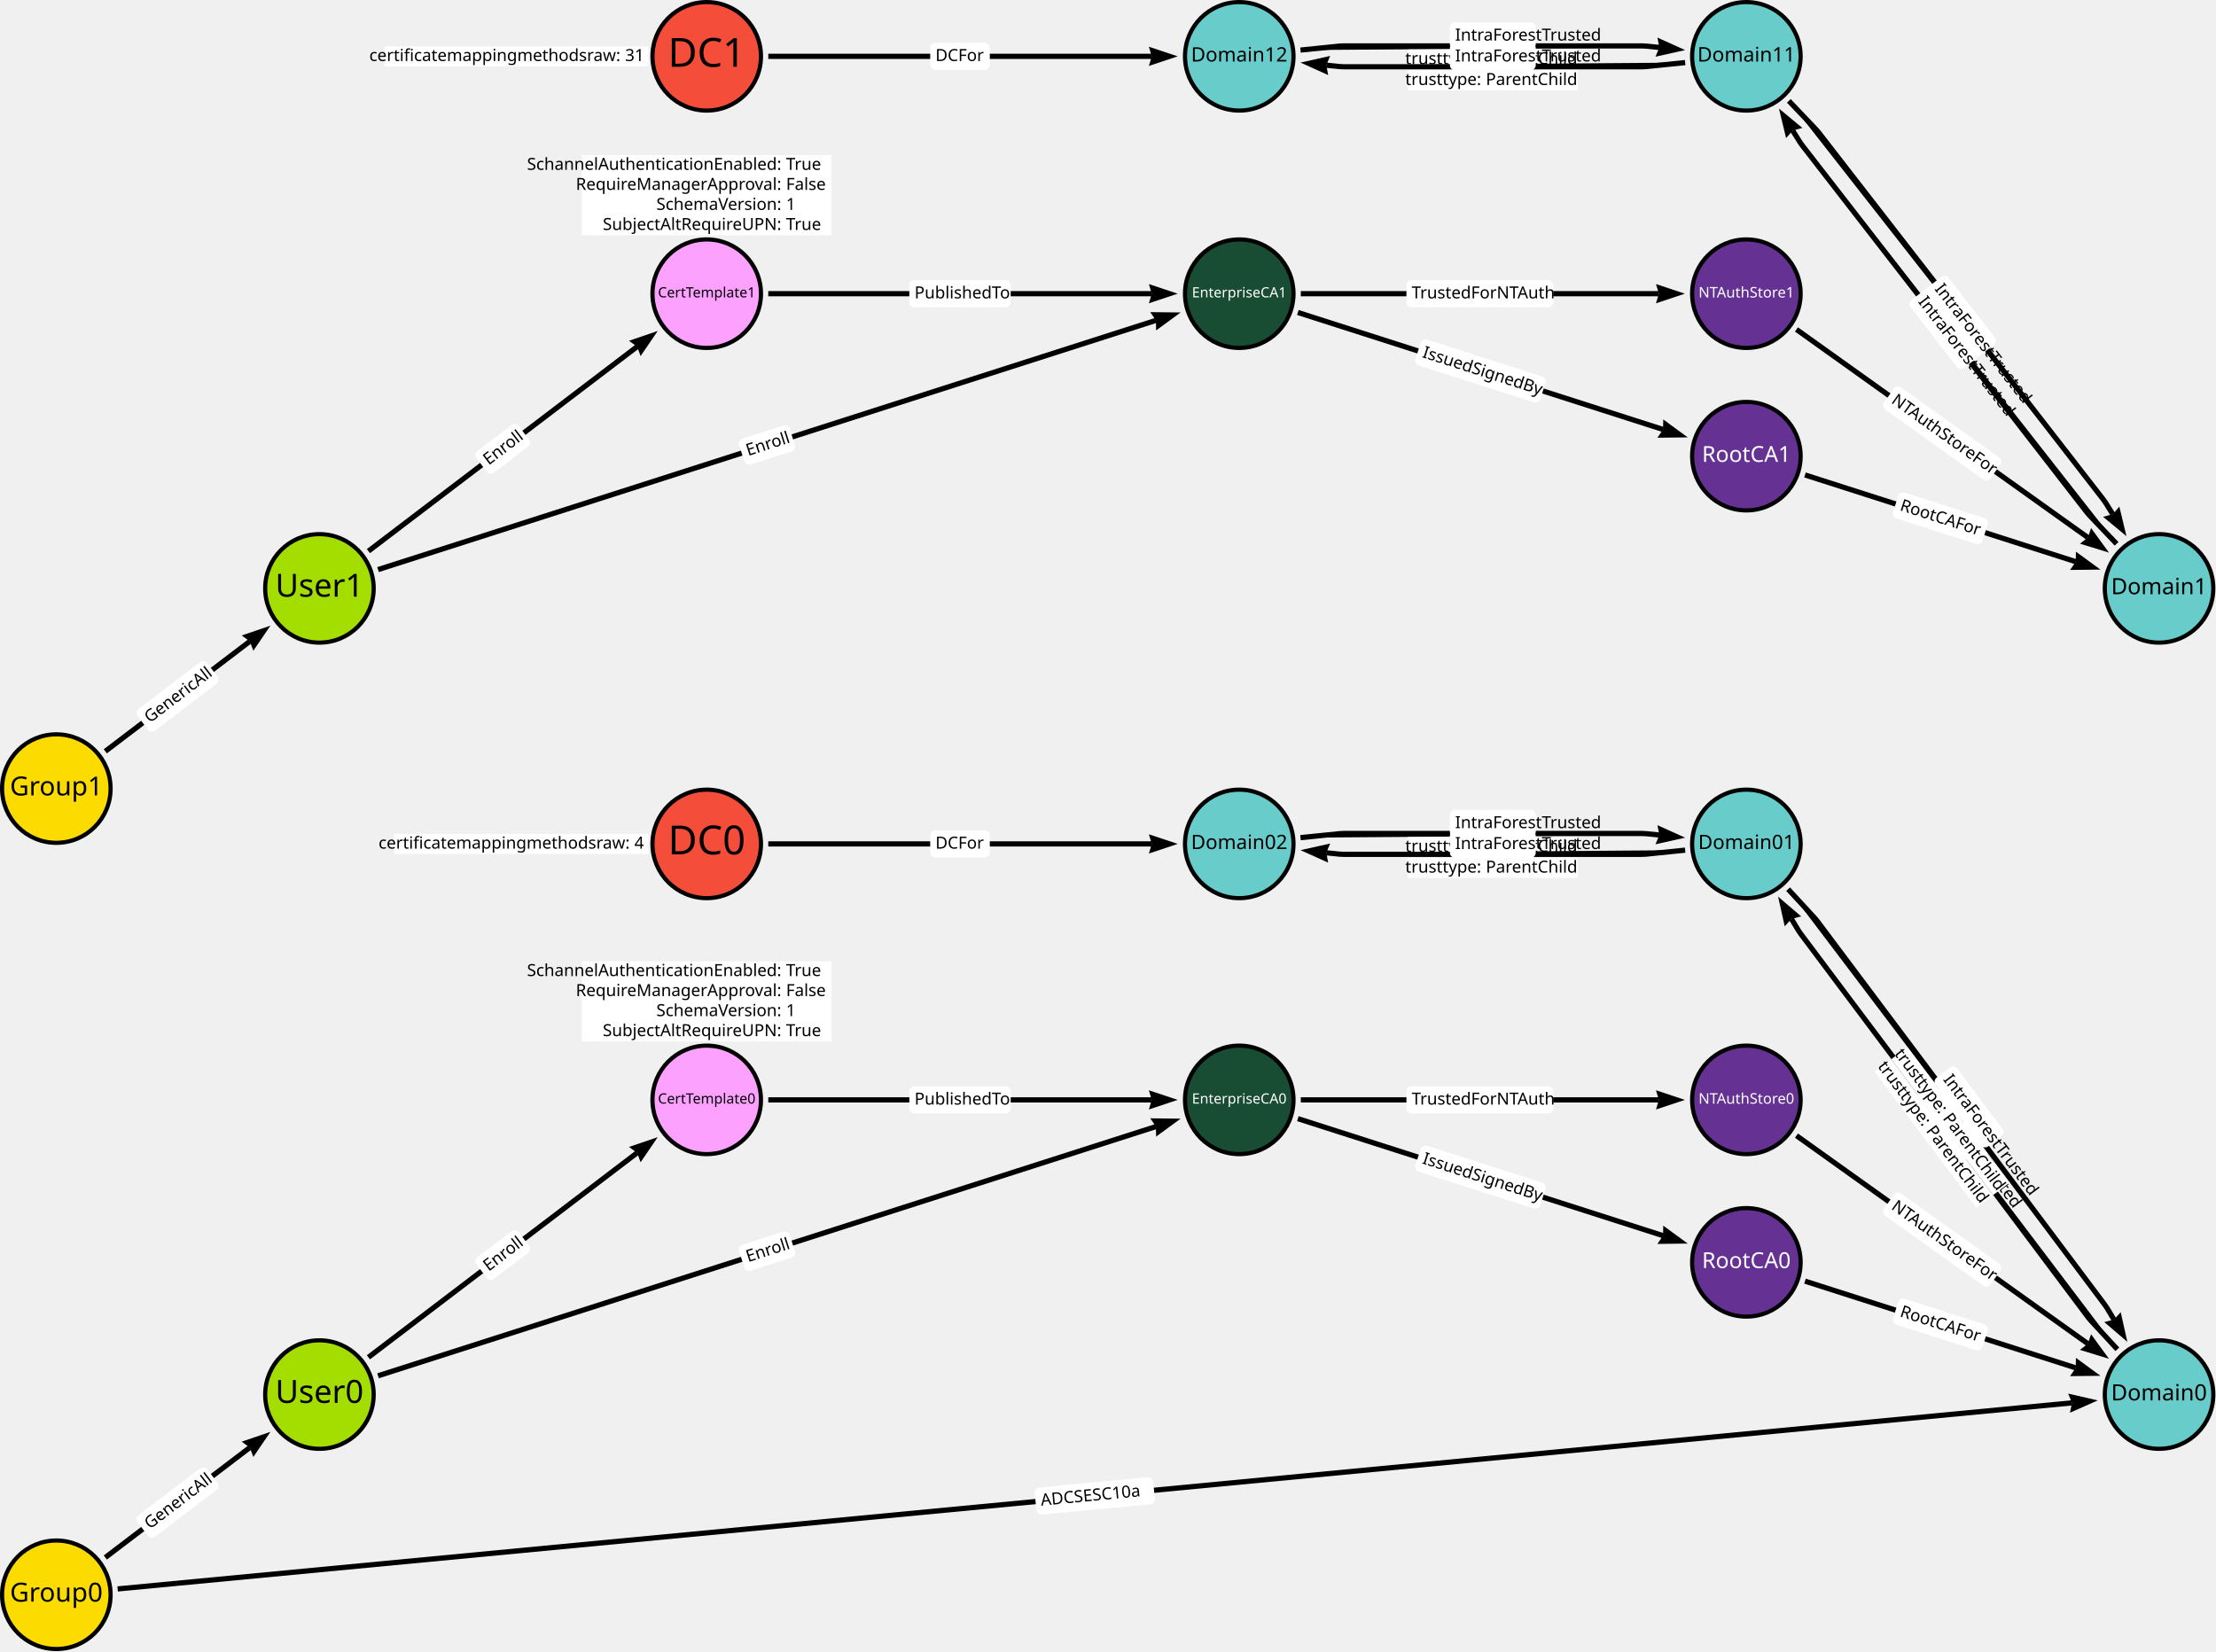
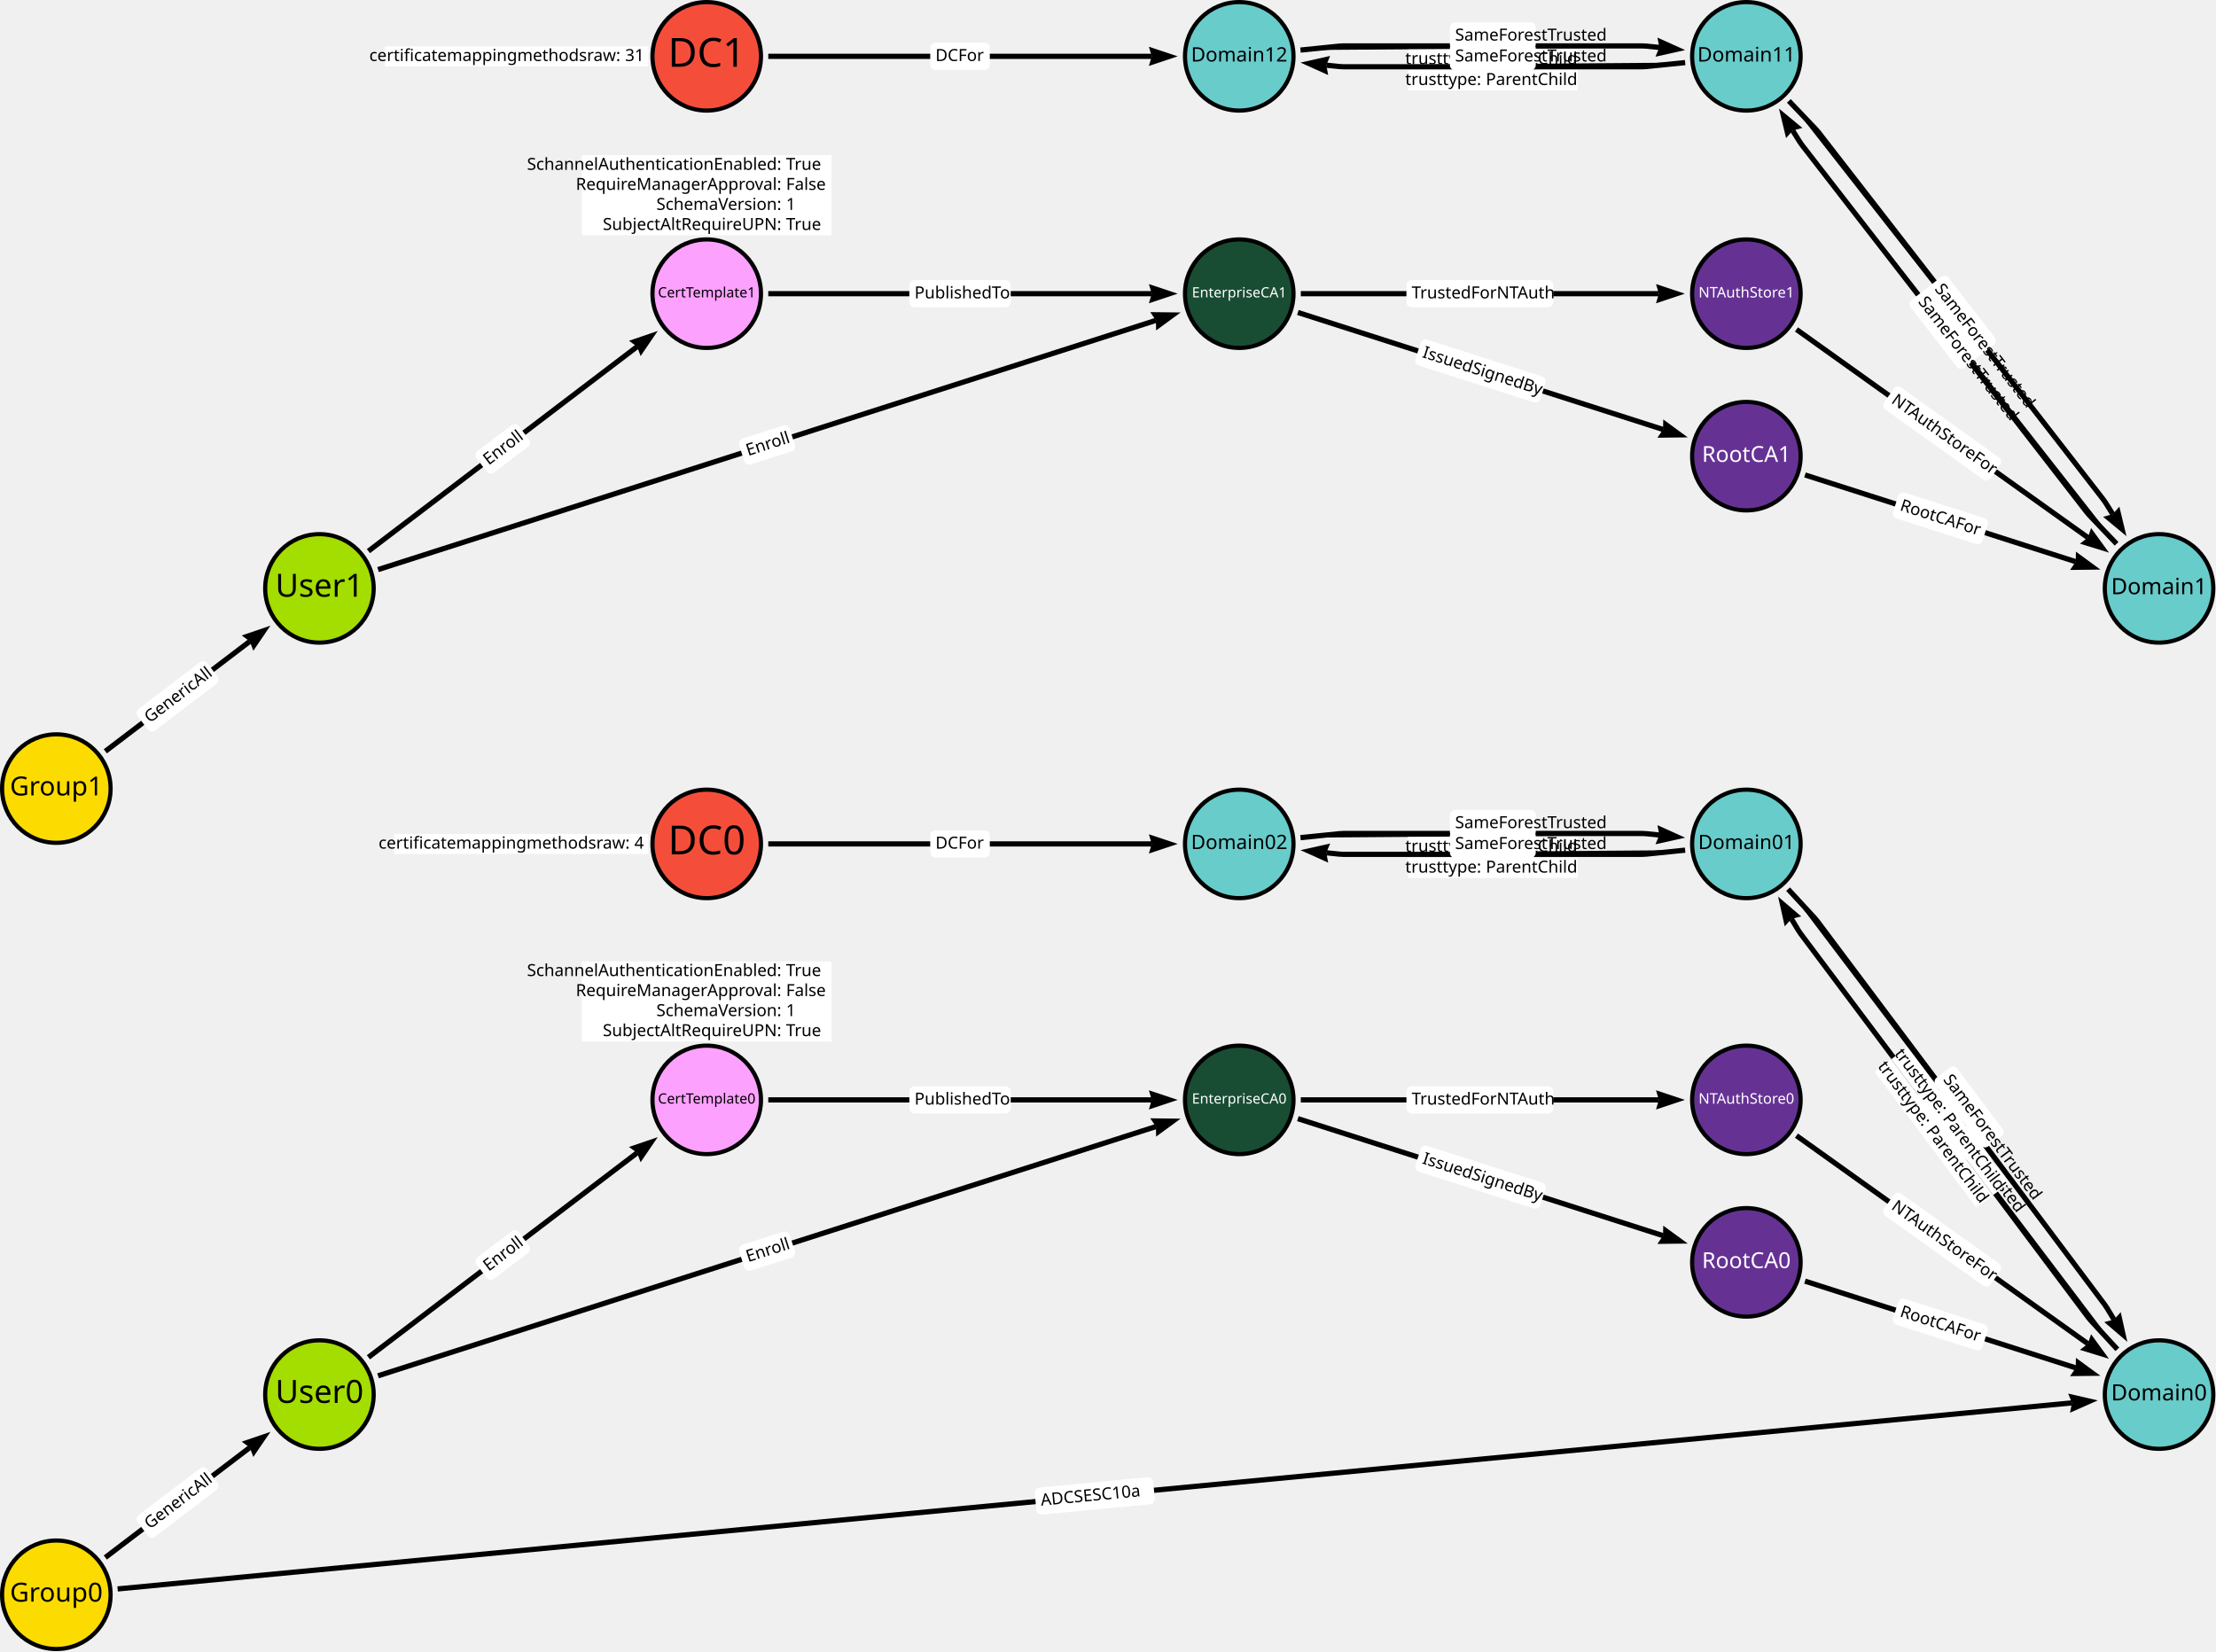
<svg xmlns="http://www.w3.org/2000/svg" width="2124" height="1583" viewBox="0 0 2124 1583">
  <defs>
    <style type="text/css" />
  </defs>
  <g transform="translate(1065.076 -312.7982) scale(1)">
    <g class="relationship">
      <g transform="translate(608.7977 1522.927) rotate(17.76733)" stroke-width="5" stroke="#000000">
        <path d="M 59 0 L 331.5 0" />
        <polygon points="-24.862,0 -27.625,9.208 0,0 -27.625,-9.208" fill="#000000" transform="translate(356.362 0) rotate(0)" stroke="none" />
      </g>
      <g transform="translate(794.7349 1582.507) rotate(17.76733) translate(0 -13)">
        <g transform="translate(0 0)">
          <g transform="translate(-45.01172 0)" fill="#ffffff" stroke="#000000" stroke-width="0">
            <rect x="0" y="0" width="90.023" height="26" rx="5" ry="5" stroke="none" />
            <text xml:space="preserve" x="5" y="17.5" stroke="none" text-anchor="left" font-family="sans-serif" font-size="16" font-weight="normal" fill="#000000">RootCAFor</text>
          </g>
        </g>
      </g>
    </g>
    <g class="relationship">
      <g transform="translate(608.7977 1367.17) rotate(35.53466)" stroke-width="5" stroke="#000000">
        <path d="M 59 0 L 402.213 0" />
        <polygon points="-24.862,0 -27.625,9.208 0,0 -27.625,-9.208" fill="#000000" transform="translate(427.0754 0) rotate(0)" stroke="none" />
      </g>
      <g transform="translate(796.4571 1501.198) rotate(35.53466) translate(0 -13)">
        <g transform="translate(0 0)">
          <g transform="translate(-62.64844 0)" fill="#ffffff" stroke="#000000" stroke-width="0">
            <rect x="0" y="0" width="125.297" height="26" rx="5" ry="5" stroke="none" />
            <text xml:space="preserve" x="5" y="17.5" stroke="none" text-anchor="left" font-family="sans-serif" font-size="16" font-weight="normal" fill="#000000">NTAuthStoreFor</text>
          </g>
        </g>
      </g>
    </g>
    <g class="relationship">
      <g transform="translate(-387.6982 1367.17) rotate(0)" stroke-width="5" stroke="#000000">
        <path d="M 59 0 L 426.558 0" />
        <polygon points="-24.862,0 -27.625,9.208 0,0 -27.625,-9.208" fill="#000000" transform="translate(451.4206 0) rotate(0)" stroke="none" />
      </g>
      <g transform="translate(-144.919 1367.17) rotate(0) translate(0 -13)">
        <g transform="translate(0 0)">
          <g transform="translate(-48.58594 0)" fill="#ffffff" stroke="#000000" stroke-width="0">
            <rect x="0" y="0" width="97.172" height="26" rx="5" ry="5" stroke="none" />
            <text xml:space="preserve" x="5" y="17.5" stroke="none" text-anchor="left" font-family="sans-serif" font-size="16" font-weight="normal" fill="#000000">PublishedTo</text>
          </g>
        </g>
      </g>
    </g>
    <g class="relationship">
      <g transform="translate(122.7224 1367.17) rotate(17.76733)" stroke-width="5" stroke="#000000">
        <path d="M 59 0 L 426.558 0" />
        <polygon points="-24.862,0 -27.625,9.208 0,0 -27.625,-9.208" fill="#000000" transform="translate(451.4206 0) rotate(0)" stroke="none" />
      </g>
      <g transform="translate(353.9219 1441.255) rotate(17.76733) translate(0 -13)">
        <g transform="translate(0 0)">
          <g transform="translate(-62.81641 0)" fill="#ffffff" stroke="#000000" stroke-width="0">
            <rect x="0" y="0" width="125.633" height="26" rx="5" ry="5" stroke="none" />
            <text xml:space="preserve" x="5" y="17.5" stroke="none" text-anchor="left" font-family="sans-serif" font-size="16" font-weight="normal" fill="#000000">IssuedSignedBy</text>
          </g>
        </g>
      </g>
    </g>
    <g class="relationship">
      <g transform="translate(122.7224 1367.17) rotate(0)" stroke-width="5" stroke="#000000">
        <path d="M 59 0 L 402.213 0" />
        <polygon points="-24.862,0 -27.625,9.208 0,0 -27.625,-9.208" fill="#000000" transform="translate(427.0754 0) rotate(0)" stroke="none" />
      </g>
      <g transform="translate(353.329 1367.17) rotate(0) translate(0 -13)">
        <g transform="translate(0 0)">
          <g transform="translate(-70.35156 0)" fill="#ffffff" stroke="#000000" stroke-width="0">
            <rect x="0" y="0" width="140.703" height="26" rx="5" ry="5" stroke="none" />
            <text xml:space="preserve" x="5" y="17.5" stroke="none" text-anchor="left" font-family="sans-serif" font-size="16" font-weight="normal" fill="#000000">TrustedForNTAuth</text>
          </g>
        </g>
      </g>
    </g>
    <g class="relationship">
      <g transform="translate(-758.9037 1649.675) rotate(-17.76733)" stroke-width="5" stroke="#000000">
        <path d="M 59 0 L 841.92 0" />
        <polygon points="-24.862,0 -27.625,9.208 0,0 -27.625,-9.208" fill="#000000" transform="translate(866.7826 0) rotate(0)" stroke="none" />
      </g>
      <g transform="translate(-329.9288 1512.216) rotate(-17.76733) translate(0 -13)">
        <g transform="translate(0 0)">
          <g transform="translate(-25.45312 0)" fill="#ffffff" stroke="#000000" stroke-width="0">
            <rect x="0" y="0" width="50.906" height="26" rx="5" ry="5" stroke="none" />
            <text xml:space="preserve" x="5" y="17.5" stroke="none" text-anchor="left" font-family="sans-serif" font-size="16" font-weight="normal" fill="#000000">Enroll</text>
          </g>
        </g>
      </g>
    </g>
    <g class="relationship">
      <g transform="translate(-758.9037 1649.675) rotate(-37.27283)" stroke-width="5" stroke="#000000">
        <path d="M 59 0 L 382.617 0" />
        <polygon points="-24.862,0 -27.625,9.208 0,0 -27.625,-9.208" fill="#000000" transform="translate(407.4787 0) rotate(0)" stroke="none" />
      </g>
      <g transform="translate(-583.1931 1515.951) rotate(-37.27283) translate(0 -13)">
        <g transform="translate(0 0)">
          <g transform="translate(-25.45312 0)" fill="#ffffff" stroke="#000000" stroke-width="0">
            <rect x="0" y="0" width="50.906" height="26" rx="5" ry="5" stroke="none" />
            <text xml:space="preserve" x="5" y="17.5" stroke="none" text-anchor="left" font-family="sans-serif" font-size="16" font-weight="normal" fill="#000000">Enroll</text>
          </g>
        </g>
      </g>
    </g>
    <g class="relationship">
      <g transform="translate(608.7977 750.0905) rotate(17.76733)" stroke-width="5" stroke="#000000">
        <path d="M 59 0 L 331.5 0" />
        <polygon points="-24.862,0 -27.625,9.208 0,0 -27.625,-9.208" fill="#000000" transform="translate(356.362 0) rotate(0)" stroke="none" />
      </g>
      <g transform="translate(794.7349 809.6715) rotate(17.76733) translate(0 -13)">
        <g transform="translate(0 0)">
          <g transform="translate(-45.01172 0)" fill="#ffffff" stroke="#000000" stroke-width="0">
            <rect x="0" y="0" width="90.023" height="26" rx="5" ry="5" stroke="none" />
            <text xml:space="preserve" x="5" y="17.5" stroke="none" text-anchor="left" font-family="sans-serif" font-size="16" font-weight="normal" fill="#000000">RootCAFor</text>
          </g>
        </g>
      </g>
    </g>
    <g class="relationship">
      <g transform="translate(608.7977 594.3345) rotate(35.53466)" stroke-width="5" stroke="#000000">
        <path d="M 59 0 L 402.213 0" />
        <polygon points="-24.862,0 -27.625,9.208 0,0 -27.625,-9.208" fill="#000000" transform="translate(427.0754 0) rotate(0)" stroke="none" />
      </g>
      <g transform="translate(796.4571 728.3619) rotate(35.53466) translate(0 -13)">
        <g transform="translate(0 0)">
          <g transform="translate(-62.64844 0)" fill="#ffffff" stroke="#000000" stroke-width="0">
            <rect x="0" y="0" width="125.297" height="26" rx="5" ry="5" stroke="none" />
            <text xml:space="preserve" x="5" y="17.5" stroke="none" text-anchor="left" font-family="sans-serif" font-size="16" font-weight="normal" fill="#000000">NTAuthStoreFor</text>
          </g>
        </g>
      </g>
    </g>
    <g class="relationship">
      <g transform="translate(-387.6982 594.3345) rotate(0)" stroke-width="5" stroke="#000000">
        <path d="M 59 0 L 426.558 0" />
        <polygon points="-24.862,0 -27.625,9.208 0,0 -27.625,-9.208" fill="#000000" transform="translate(451.4206 0) rotate(0)" stroke="none" />
      </g>
      <g transform="translate(-144.919 594.3345) rotate(0) translate(0 -13)">
        <g transform="translate(0 0)">
          <g transform="translate(-48.58594 0)" fill="#ffffff" stroke="#000000" stroke-width="0">
            <rect x="0" y="0" width="97.172" height="26" rx="5" ry="5" stroke="none" />
            <text xml:space="preserve" x="5" y="17.5" stroke="none" text-anchor="left" font-family="sans-serif" font-size="16" font-weight="normal" fill="#000000">PublishedTo</text>
          </g>
        </g>
      </g>
    </g>
    <g class="relationship">
      <g transform="translate(122.7224 594.3345) rotate(17.76733)" stroke-width="5" stroke="#000000">
        <path d="M 59 0 L 426.558 0" />
        <polygon points="-24.862,0 -27.625,9.208 0,0 -27.625,-9.208" fill="#000000" transform="translate(451.4206 0) rotate(0)" stroke="none" />
      </g>
      <g transform="translate(353.9219 668.4191) rotate(17.76733) translate(0 -13)">
        <g transform="translate(0 0)">
          <g transform="translate(-62.81641 0)" fill="#ffffff" stroke="#000000" stroke-width="0">
            <rect x="0" y="0" width="125.633" height="26" rx="5" ry="5" stroke="none" />
            <text xml:space="preserve" x="5" y="17.5" stroke="none" text-anchor="left" font-family="sans-serif" font-size="16" font-weight="normal" fill="#000000">IssuedSignedBy</text>
          </g>
        </g>
      </g>
    </g>
    <g class="relationship">
      <g transform="translate(122.7224 594.3345) rotate(0)" stroke-width="5" stroke="#000000">
        <path d="M 59 0 L 402.213 0" />
        <polygon points="-24.862,0 -27.625,9.208 0,0 -27.625,-9.208" fill="#000000" transform="translate(427.0754 0) rotate(0)" stroke="none" />
      </g>
      <g transform="translate(353.329 594.3345) rotate(0) translate(0 -13)">
        <g transform="translate(0 0)">
          <g transform="translate(-70.35156 0)" fill="#ffffff" stroke="#000000" stroke-width="0">
            <rect x="0" y="0" width="140.703" height="26" rx="5" ry="5" stroke="none" />
            <text xml:space="preserve" x="5" y="17.5" stroke="none" text-anchor="left" font-family="sans-serif" font-size="16" font-weight="normal" fill="#000000">TrustedForNTAuth</text>
          </g>
        </g>
      </g>
    </g>
    <g class="relationship">
      <g transform="translate(-758.9037 876.8392) rotate(-17.76733)" stroke-width="5" stroke="#000000">
        <path d="M 59 0 L 841.92 0" />
        <polygon points="-24.862,0 -27.625,9.208 0,0 -27.625,-9.208" fill="#000000" transform="translate(866.7826 0) rotate(0)" stroke="none" />
      </g>
      <g transform="translate(-329.9288 739.3802) rotate(-17.76733) translate(0 -13)">
        <g transform="translate(0 0)">
          <g transform="translate(-25.45312 0)" fill="#ffffff" stroke="#000000" stroke-width="0">
            <rect x="0" y="0" width="50.906" height="26" rx="5" ry="5" stroke="none" />
            <text xml:space="preserve" x="5" y="17.5" stroke="none" text-anchor="left" font-family="sans-serif" font-size="16" font-weight="normal" fill="#000000">Enroll</text>
          </g>
        </g>
      </g>
    </g>
    <g class="relationship">
      <g transform="translate(-758.9037 876.8392) rotate(-37.27283)" stroke-width="5" stroke="#000000">
        <path d="M 59 0 L 382.617 0" />
        <polygon points="-24.862,0 -27.625,9.208 0,0 -27.625,-9.208" fill="#000000" transform="translate(407.4787 0) rotate(0)" stroke="none" />
      </g>
      <g transform="translate(-583.1931 743.1152) rotate(-37.27283) translate(0 -13)">
        <g transform="translate(0 0)">
          <g transform="translate(-25.45312 0)" fill="#ffffff" stroke="#000000" stroke-width="0">
            <rect x="0" y="0" width="50.906" height="26" rx="5" ry="5" stroke="none" />
            <text xml:space="preserve" x="5" y="17.5" stroke="none" text-anchor="left" font-family="sans-serif" font-size="16" font-weight="normal" fill="#000000">Enroll</text>
          </g>
        </g>
      </g>
    </g>
    <g class="relationship">
      <g transform="translate(-1011.076 1841.59) rotate(-37.27283)" stroke-width="5" stroke="#000000">
        <path d="M 59 0 L 233.032 0" />
        <polygon points="-24.862,0 -27.625,9.208 0,0 -27.625,-9.208" fill="#000000" transform="translate(257.8941 0) rotate(0)" stroke="none" />
      </g>
      <g transform="translate(-894.8818 1753.161) rotate(-37.27283) translate(0 -13)">
        <g transform="translate(0 0)">
          <g transform="translate(-41.90234 0)" fill="#ffffff" stroke="#000000" stroke-width="0">
            <rect x="0" y="0" width="83.805" height="26" rx="5" ry="5" stroke="none" />
            <text xml:space="preserve" x="5" y="17.5" stroke="none" text-anchor="left" font-family="sans-serif" font-size="16" font-weight="normal" fill="#000000">GenericAll</text>
          </g>
        </g>
      </g>
    </g>
    <g class="relationship">
      <g transform="translate(-1011.076 1841.59) rotate(-5.439472)" stroke-width="5" stroke="#000000">
        <path d="M 59 0 L 1940.679 0" />
        <polygon points="-24.862,0 -27.625,9.208 0,0 -27.625,-9.208" fill="#000000" transform="translate(1965.541 0) rotate(0)" stroke="none" />
      </g>
      <g transform="translate(-15.73867 1746.811) rotate(-5.439472) translate(0 -13)">
        <g transform="translate(0 0)">
          <g transform="translate(-57.02344 0)" fill="#ffffff" stroke="#000000" stroke-width="0">
            <rect x="0" y="0" width="114.047" height="26" rx="5" ry="5" stroke="none" />
            <text xml:space="preserve" x="5" y="17.5" stroke="none" text-anchor="left" font-family="sans-serif" font-size="16" font-weight="normal" fill="#000000">ADCSESC10a</text>
          </g>
        </g>
      </g>
    </g>
    <g class="relationship">
      <g transform="translate(-1011.076 1068.754) rotate(-37.27283)" stroke-width="5" stroke="#000000">
        <path d="M 59 0 L 233.032 0" />
        <polygon points="-24.862,0 -27.625,9.208 0,0 -27.625,-9.208" fill="#000000" transform="translate(257.8941 0) rotate(0)" stroke="none" />
      </g>
      <g transform="translate(-894.8818 980.3249) rotate(-37.27283) translate(0 -13)">
        <g transform="translate(0 0)">
          <g transform="translate(-41.90234 0)" fill="#ffffff" stroke="#000000" stroke-width="0">
            <rect x="0" y="0" width="83.805" height="26" rx="5" ry="5" stroke="none" />
            <text xml:space="preserve" x="5" y="17.5" stroke="none" text-anchor="left" font-family="sans-serif" font-size="16" font-weight="normal" fill="#000000">GenericAll</text>
          </g>
        </g>
      </g>
    </g>
    <g class="relationship">
      <g transform="translate(1004.348 1649.675) rotate(-126.8447)" stroke-width="5" stroke="#000000">
        <path d="M 58.695 -5.99 L 95.969 -9.793 A 40 40 0 0 1 100.03 -10 L 329.819 -10 L 559.609 -10 A 40 40 0 0 1 563.67 -9.793 L 576.21 -8.514 L 576.21 -8.514" />
        <polygon points="-24.862,0 -27.625,9.208 0,0 -27.625,-9.208" fill="#000000" transform="translate(659.6387 0) rotate(5.826689) translate(-59 0)" stroke="none" />
      </g>
      <g transform="translate(798.5704 1391.729) rotate(53.15534) translate(0 -22.6)">
        <g transform="translate(0 0)">
          <g transform="translate(-41.16016 0)" fill="#ffffff" stroke="#000000" stroke-width="0">
            <rect x="0" y="0" width="82.32" height="26" rx="5" ry="5" stroke="none" />
-             <text xml:space="preserve" x="5" y="17.5" stroke="none" text-anchor="left" font-family="sans-serif" font-size="16" font-weight="normal" fill="#000000">IntraForestTrusted</text>
+             <text xml:space="preserve" x="5" y="17.5" stroke="none" text-anchor="left" font-family="sans-serif" font-size="16" font-weight="normal" fill="#000000">SameForestTrusted</text>
          </g>
        </g>
        <g transform="translate(0 26)">
          <g transform="translate(-81.37109 0)" fill="white">
            <rect x="0" y="0" width="162.742" height="19.2" rx="0" ry="0" stroke="none" />
            <g font-family="sans-serif" font-size="16" font-weight="normal" fill="#000000" text-anchor="end">
              <text xml:space="preserve" x="70.25" y="14.1" stroke="none">trusttype:</text>
              <text xml:space="preserve" x="74.695" y="14.1" stroke="none" text-anchor="start">ParentChild</text>
            </g>
          </g>
        </g>
      </g>
    </g>
    <g class="relationship">
      <g transform="translate(608.7977 1121.79) rotate(53.15534)" stroke-width="5" stroke="#000000">
        <path d="M 58.695 -5.99 L 95.969 -9.793 A 40 40 0 0 1 100.03 -10 L 329.819 -10 L 559.609 -10 A 40 40 0 0 1 563.67 -9.793 L 576.21 -8.514 L 576.21 -8.514" />
        <polygon points="-24.862,0 -27.625,9.208 0,0 -27.625,-9.208" fill="#000000" transform="translate(659.6387 0) rotate(5.826689) translate(-59 0)" stroke="none" />
      </g>
      <g transform="translate(814.5757 1379.736) rotate(53.15534) translate(0 -22.6)">
        <g transform="translate(0 0)">
          <g transform="translate(-41.16016 0)" fill="#ffffff" stroke="#000000" stroke-width="0">
            <rect x="0" y="0" width="82.32" height="26" rx="5" ry="5" stroke="none" />
-             <text xml:space="preserve" x="5" y="17.5" stroke="none" text-anchor="left" font-family="sans-serif" font-size="16" font-weight="normal" fill="#000000">IntraForestTrusted</text>
+             <text xml:space="preserve" x="5" y="17.5" stroke="none" text-anchor="left" font-family="sans-serif" font-size="16" font-weight="normal" fill="#000000">SameForestTrusted</text>
          </g>
        </g>
        <g transform="translate(0 26)">
          <g transform="translate(-81.37109 0)" fill="white">
            <rect x="0" y="0" width="162.742" height="19.2" rx="0" ry="0" stroke="none" />
            <g font-family="sans-serif" font-size="16" font-weight="normal" fill="#000000" text-anchor="end">
              <text xml:space="preserve" x="70.25" y="14.1" stroke="none">trusttype:</text>
              <text xml:space="preserve" x="74.695" y="14.1" stroke="none" text-anchor="start">ParentChild</text>
            </g>
          </g>
        </g>
      </g>
    </g>
    <g class="relationship">
      <g transform="translate(122.7224 1121.79) rotate(0)" stroke-width="5" stroke="#000000">
        <path d="M 58.695 -5.99 L 95.969 -9.793 A 40 40 0 0 1 100.03 -10 L 243.038 -10 L 386.046 -10 A 40 40 0 0 1 390.106 -9.793 L 402.646 -8.514 L 402.646 -8.514" />
        <polygon points="-24.862,0 -27.625,9.208 0,0 -27.625,-9.208" fill="#000000" transform="translate(486.0754 0) rotate(5.826689) translate(-59 0)" stroke="none" />
      </g>
      <g transform="translate(365.7601 1111.79) rotate(0) translate(0 -22.6)">
        <g transform="translate(0 0)">
          <g transform="translate(-41.16016 0)" fill="#ffffff" stroke="#000000" stroke-width="0">
            <rect x="0" y="0" width="82.32" height="26" rx="5" ry="5" stroke="none" />
-             <text xml:space="preserve" x="5" y="17.5" stroke="none" text-anchor="left" font-family="sans-serif" font-size="16" font-weight="normal" fill="#000000">IntraForestTrusted</text>
+             <text xml:space="preserve" x="5" y="17.5" stroke="none" text-anchor="left" font-family="sans-serif" font-size="16" font-weight="normal" fill="#000000">SameForestTrusted</text>
          </g>
        </g>
        <g transform="translate(0 26)">
          <g transform="translate(-81.37109 0)" fill="white">
            <rect x="0" y="0" width="162.742" height="19.2" rx="0" ry="0" stroke="none" />
            <g font-family="sans-serif" font-size="16" font-weight="normal" fill="#000000" text-anchor="end">
              <text xml:space="preserve" x="70.25" y="14.1" stroke="none">trusttype:</text>
              <text xml:space="preserve" x="74.695" y="14.1" stroke="none" text-anchor="start">ParentChild</text>
            </g>
          </g>
        </g>
      </g>
    </g>
    <g class="relationship">
      <g transform="translate(608.7977 1121.79) rotate(180)" stroke-width="5" stroke="#000000">
        <path d="M 58.695 -5.99 L 95.969 -9.793 A 40 40 0 0 1 100.03 -10 L 243.038 -10 L 386.046 -10 A 40 40 0 0 1 390.106 -9.793 L 402.646 -8.514 L 402.646 -8.514" />
        <polygon points="-24.862,0 -27.625,9.208 0,0 -27.625,-9.208" fill="#000000" transform="translate(486.0754 0) rotate(5.826689) translate(-59 0)" stroke="none" />
      </g>
      <g transform="translate(365.7601 1131.79) rotate(360) translate(0 -22.6)">
        <g transform="translate(0 0)">
          <g transform="translate(-41.16016 0)" fill="#ffffff" stroke="#000000" stroke-width="0">
            <rect x="0" y="0" width="82.32" height="26" rx="5" ry="5" stroke="none" />
-             <text xml:space="preserve" x="5" y="17.5" stroke="none" text-anchor="left" font-family="sans-serif" font-size="16" font-weight="normal" fill="#000000">IntraForestTrusted</text>
+             <text xml:space="preserve" x="5" y="17.5" stroke="none" text-anchor="left" font-family="sans-serif" font-size="16" font-weight="normal" fill="#000000">SameForestTrusted</text>
          </g>
        </g>
        <g transform="translate(0 26)">
          <g transform="translate(-81.37109 0)" fill="white">
            <rect x="0" y="0" width="162.742" height="19.2" rx="0" ry="0" stroke="none" />
            <g font-family="sans-serif" font-size="16" font-weight="normal" fill="#000000" text-anchor="end">
              <text xml:space="preserve" x="70.25" y="14.1" stroke="none">trusttype:</text>
              <text xml:space="preserve" x="74.695" y="14.1" stroke="none" text-anchor="start">ParentChild</text>
            </g>
          </g>
        </g>
      </g>
    </g>
    <g class="relationship">
      <g transform="translate(-387.6982 1121.79) rotate(0)" stroke-width="5" stroke="#000000">
        <path d="M 59 0 L 426.558 0" />
        <polygon points="-24.862,0 -27.625,9.208 0,0 -27.625,-9.208" fill="#000000" transform="translate(451.4206 0) rotate(0)" stroke="none" />
      </g>
      <g transform="translate(-144.919 1121.79) rotate(0) translate(0 -13)">
        <g transform="translate(0 0)">
          <g transform="translate(-28.55469 0)" fill="#ffffff" stroke="#000000" stroke-width="0">
            <rect x="0" y="0" width="57.109" height="26" rx="5" ry="5" stroke="none" />
            <text xml:space="preserve" x="5" y="17.5" stroke="none" text-anchor="left" font-family="sans-serif" font-size="16" font-weight="normal" fill="#000000">DCFor</text>
          </g>
        </g>
      </g>
    </g>
    <g class="relationship">
      <g transform="translate(122.7224 366.7982) rotate(0)" stroke-width="5" stroke="#000000">
        <path d="M 58.695 -5.99 L 95.969 -9.793 A 40 40 0 0 1 100.03 -10 L 243.038 -10 L 386.046 -10 A 40 40 0 0 1 390.106 -9.793 L 402.646 -8.514 L 402.646 -8.514" />
        <polygon points="-24.862,0 -27.625,9.208 0,0 -27.625,-9.208" fill="#000000" transform="translate(486.0754 0) rotate(5.826689) translate(-59 0)" stroke="none" />
      </g>
      <g transform="translate(365.7601 356.7982) rotate(0) translate(0 -22.6)">
        <g transform="translate(0 0)">
          <g transform="translate(-41.16016 0)" fill="#ffffff" stroke="#000000" stroke-width="0">
            <rect x="0" y="0" width="82.32" height="26" rx="5" ry="5" stroke="none" />
-             <text xml:space="preserve" x="5" y="17.5" stroke="none" text-anchor="left" font-family="sans-serif" font-size="16" font-weight="normal" fill="#000000">IntraForestTrusted</text>
+             <text xml:space="preserve" x="5" y="17.5" stroke="none" text-anchor="left" font-family="sans-serif" font-size="16" font-weight="normal" fill="#000000">SameForestTrusted</text>
          </g>
        </g>
        <g transform="translate(0 26)">
          <g transform="translate(-81.37109 0)" fill="white">
            <rect x="0" y="0" width="162.742" height="19.2" rx="0" ry="0" stroke="none" />
            <g font-family="sans-serif" font-size="16" font-weight="normal" fill="#000000" text-anchor="end">
              <text xml:space="preserve" x="70.25" y="14.1" stroke="none">trusttype:</text>
              <text xml:space="preserve" x="74.695" y="14.1" stroke="none" text-anchor="start">ParentChild</text>
            </g>
          </g>
        </g>
      </g>
    </g>
    <g class="relationship">
      <g transform="translate(608.7977 366.7982) rotate(180)" stroke-width="5" stroke="#000000">
        <path d="M 58.695 -5.99 L 95.969 -9.793 A 40 40 0 0 1 100.03 -10 L 243.038 -10 L 386.046 -10 A 40 40 0 0 1 390.106 -9.793 L 402.646 -8.514 L 402.646 -8.514" />
        <polygon points="-24.862,0 -27.625,9.208 0,0 -27.625,-9.208" fill="#000000" transform="translate(486.0754 0) rotate(5.826689) translate(-59 0)" stroke="none" />
      </g>
      <g transform="translate(365.7601 376.7982) rotate(360) translate(0 -22.6)">
        <g transform="translate(0 0)">
          <g transform="translate(-41.16016 0)" fill="#ffffff" stroke="#000000" stroke-width="0">
            <rect x="0" y="0" width="82.32" height="26" rx="5" ry="5" stroke="none" />
-             <text xml:space="preserve" x="5" y="17.5" stroke="none" text-anchor="left" font-family="sans-serif" font-size="16" font-weight="normal" fill="#000000">IntraForestTrusted</text>
+             <text xml:space="preserve" x="5" y="17.5" stroke="none" text-anchor="left" font-family="sans-serif" font-size="16" font-weight="normal" fill="#000000">SameForestTrusted</text>
          </g>
        </g>
        <g transform="translate(0 26)">
          <g transform="translate(-81.37109 0)" fill="white">
            <rect x="0" y="0" width="162.742" height="19.2" rx="0" ry="0" stroke="none" />
            <g font-family="sans-serif" font-size="16" font-weight="normal" fill="#000000" text-anchor="end">
              <text xml:space="preserve" x="70.25" y="14.1" stroke="none">trusttype:</text>
              <text xml:space="preserve" x="74.695" y="14.1" stroke="none" text-anchor="start">ParentChild</text>
            </g>
          </g>
        </g>
      </g>
    </g>
    <g class="relationship">
      <g transform="translate(-387.6982 366.7982) rotate(0)" stroke-width="5" stroke="#000000">
        <path d="M 59 0 L 426.558 0" />
        <polygon points="-24.862,0 -27.625,9.208 0,0 -27.625,-9.208" fill="#000000" transform="translate(451.4206 0) rotate(0)" stroke="none" />
      </g>
      <g transform="translate(-144.919 366.7982) rotate(0) translate(0 -13)">
        <g transform="translate(0 0)">
          <g transform="translate(-28.55469 0)" fill="#ffffff" stroke="#000000" stroke-width="0">
            <rect x="0" y="0" width="57.109" height="26" rx="5" ry="5" stroke="none" />
            <text xml:space="preserve" x="5" y="17.5" stroke="none" text-anchor="left" font-family="sans-serif" font-size="16" font-weight="normal" fill="#000000">DCFor</text>
          </g>
        </g>
      </g>
    </g>
    <g class="relationship">
      <g transform="translate(608.7977 366.7982) rotate(52.20544)" stroke-width="5" stroke="#000000">
        <path d="M 58.695 -5.99 L 95.969 -9.793 A 40 40 0 0 1 100.03 -10 L 322.724 -10 L 545.417 -10 A 40 40 0 0 1 549.478 -9.793 L 562.018 -8.514 L 562.018 -8.514" />
        <polygon points="-24.862,0 -27.625,9.208 0,0 -27.625,-9.208" fill="#000000" transform="translate(645.4472 0) rotate(5.826689) translate(-59 0)" stroke="none" />
      </g>
      <g transform="translate(814.4752 615.6904) rotate(52.20544) translate(0 -13)">
        <g transform="translate(0 0)">
          <g transform="translate(-41.16016 0)" fill="#ffffff" stroke="#000000" stroke-width="0">
            <rect x="0" y="0" width="82.32" height="26" rx="5" ry="5" stroke="none" />
-             <text xml:space="preserve" x="5" y="17.5" stroke="none" text-anchor="left" font-family="sans-serif" font-size="16" font-weight="normal" fill="#000000">IntraForestTrusted</text>
+             <text xml:space="preserve" x="5" y="17.5" stroke="none" text-anchor="left" font-family="sans-serif" font-size="16" font-weight="normal" fill="#000000">SameForestTrusted</text>
          </g>
        </g>
      </g>
    </g>
    <g class="relationship">
      <g transform="translate(1004.348 876.8392) rotate(-127.7946)" stroke-width="5" stroke="#000000">
        <path d="M 58.695 -5.99 L 95.969 -9.793 A 40 40 0 0 1 100.03 -10 L 322.724 -10 L 545.417 -10 A 40 40 0 0 1 549.478 -9.793 L 562.018 -8.514 L 562.018 -8.514" />
        <polygon points="-24.862,0 -27.625,9.208 0,0 -27.625,-9.208" fill="#000000" transform="translate(645.4472 0) rotate(5.826689) translate(-59 0)" stroke="none" />
      </g>
      <g transform="translate(798.671 627.947) rotate(52.20544) translate(0 -13)">
        <g transform="translate(0 0)">
          <g transform="translate(-41.16016 0)" fill="#ffffff" stroke="#000000" stroke-width="0">
            <rect x="0" y="0" width="82.32" height="26" rx="5" ry="5" stroke="none" />
-             <text xml:space="preserve" x="5" y="17.5" stroke="none" text-anchor="left" font-family="sans-serif" font-size="16" font-weight="normal" fill="#000000">IntraForestTrusted</text>
+             <text xml:space="preserve" x="5" y="17.5" stroke="none" text-anchor="left" font-family="sans-serif" font-size="16" font-weight="normal" fill="#000000">SameForestTrusted</text>
          </g>
        </g>
      </g>
    </g>
    <g class="node">
      <g fill="#68ccca" stroke="#000000" stroke-width="4">
        <circle cx="1004.348" cy="1649.675" r="52" />
      </g>
      <g transform="translate(1004.348 1649.675)">
        <g transform="scale(0.4296881) translate(0 0)">
          <g transform="translate(0 0)">
            <g font-family="sans-serif" font-size="50" font-weight="normal" fill="#000000" text-anchor="middle">
              <text xml:space="preserve" x="0" y="13" stroke="none">Domain0</text>
            </g>
          </g>
        </g>
      </g>
    </g>
    <g class="node">
      <g fill="#653294" stroke="#000000" stroke-width="4">
        <circle cx="608.798" cy="1367.17" r="52" />
      </g>
      <g transform="translate(608.7977 1367.17)">
        <g transform="scale(0.2812507) translate(0 0)">
          <g transform="translate(0 0)">
            <g font-family="sans-serif" font-size="50" font-weight="normal" fill="#ffffff" text-anchor="middle">
              <text xml:space="preserve" x="0" y="13" stroke="none">NTAuthStore0</text>
            </g>
          </g>
        </g>
      </g>
    </g>
    <g class="node">
      <g fill="#653294" stroke="#000000" stroke-width="4">
        <circle cx="608.798" cy="1522.927" r="52" />
      </g>
      <g transform="translate(608.7977 1522.927)">
        <g transform="scale(0.4218756) translate(0 0)">
          <g transform="translate(0 0)">
            <g font-family="sans-serif" font-size="50" font-weight="normal" fill="#ffffff" text-anchor="middle">
              <text xml:space="preserve" x="0" y="13" stroke="none">RootCA0</text>
            </g>
          </g>
        </g>
      </g>
    </g>
    <g class="node">
      <g fill="#fda1ff" stroke="#000000" stroke-width="4">
        <circle cx="-387.698" cy="1367.17" r="52" />
      </g>
      <g transform="translate(-387.6982 1367.17)">
        <g transform="scale(0.2714851) translate(0 0)">
          <g transform="translate(0 0)">
            <g font-family="sans-serif" font-size="50" font-weight="normal" fill="#000000" text-anchor="middle">
              <text xml:space="preserve" x="0" y="13" stroke="none">CertTemplate0</text>
            </g>
          </g>
        </g>
        <g transform="translate(3.429011037612589e-15 -132.8)">
          <g transform="translate(0 0)">
            <g transform="translate(-119.6172 0)" fill="white">
              <rect x="0" y="0" width="239.234" height="76.8" rx="0" ry="0" stroke="none" />
              <g font-family="sans-serif" font-size="16" font-weight="normal" fill="#000000" text-anchor="end">
                <text xml:space="preserve" x="191.219" y="14.1" stroke="none">SchannelAuthenticationEnabled:</text>
                <text xml:space="preserve" x="195.664" y="14.1" stroke="none" text-anchor="start">True</text>
                <text xml:space="preserve" x="191.219" y="33.3" stroke="none" text-anchor="end">RequireManagerApproval:</text>
                <text xml:space="preserve" x="195.664" y="33.3" stroke="none" text-anchor="start">False</text>
                <text xml:space="preserve" x="191.219" y="52.5" stroke="none" text-anchor="end">SchemaVersion:</text>
                <text xml:space="preserve" x="195.664" y="52.5" stroke="none" text-anchor="start">1</text>
                <text xml:space="preserve" x="191.219" y="71.7" stroke="none" text-anchor="end">SubjectAltRequireUPN:</text>
                <text xml:space="preserve" x="195.664" y="71.7" stroke="none" text-anchor="start">True</text>
              </g>
            </g>
          </g>
        </g>
      </g>
    </g>
    <g class="node">
      <g fill="#f44e3b" stroke="#000000" stroke-width="4">
        <circle cx="-387.698" cy="1121.79" r="52" />
      </g>
      <g transform="translate(-387.6982 1121.79)">
        <g transform="scale(0.7695315) translate(0 0)">
          <g transform="translate(0 0)">
            <g font-family="sans-serif" font-size="50" font-weight="normal" fill="#000000" text-anchor="middle">
              <text xml:space="preserve" x="0" y="13" stroke="none">DC0</text>
            </g>
          </g>
        </g>
        <g transform="translate(-56 -9.6)">
          <g transform="translate(0 0)">
            <g transform="translate(-243.6719 0)" fill="white">
              <rect x="0" y="0" width="243.672" height="19.2" rx="0" ry="0" stroke="none" />
              <g font-family="sans-serif" font-size="16" font-weight="normal" fill="#000000" text-anchor="end">
                <text xml:space="preserve" x="225.883" y="14.1" stroke="none">certificatemappingmethodsraw:</text>
                <text xml:space="preserve" x="230.328" y="14.1" stroke="none" text-anchor="start">4</text>
              </g>
            </g>
          </g>
        </g>
      </g>
    </g>
    <g class="node">
      <g fill="#194d33" stroke="#000000" stroke-width="4">
        <circle cx="122.722" cy="1367.17" r="52" />
      </g>
      <g transform="translate(122.7224 1367.17)">
        <g transform="scale(0.2714851) translate(0 0)">
          <g transform="translate(0 0)">
            <g font-family="sans-serif" font-size="50" font-weight="normal" fill="#ffffff" text-anchor="middle">
              <text xml:space="preserve" x="0" y="13" stroke="none">EnterpriseCA0</text>
            </g>
          </g>
        </g>
      </g>
    </g>
    <g class="node">
      <g fill="#a4dd00" stroke="#000000" stroke-width="4">
        <circle cx="-758.904" cy="1649.675" r="52" />
      </g>
      <g transform="translate(-758.9037 1649.675)">
        <g transform="scale(0.6132816) translate(0 0)">
          <g transform="translate(0 0)">
            <g font-family="sans-serif" font-size="50" font-weight="normal" fill="#000000" text-anchor="middle">
              <text xml:space="preserve" x="0" y="13" stroke="none">User0</text>
            </g>
          </g>
        </g>
      </g>
    </g>
    <g class="node">
      <g fill="#68ccca" stroke="#000000" stroke-width="4">
        <circle cx="1004.348" cy="876.839" r="52" />
      </g>
      <g transform="translate(1004.348 876.8392)">
        <g transform="scale(0.4296881) translate(0 0)">
          <g transform="translate(0 0)">
            <g font-family="sans-serif" font-size="50" font-weight="normal" fill="#000000" text-anchor="middle">
              <text xml:space="preserve" x="0" y="13" stroke="none">Domain1</text>
            </g>
          </g>
        </g>
      </g>
    </g>
    <g class="node">
      <g fill="#653294" stroke="#000000" stroke-width="4">
        <circle cx="608.798" cy="594.334" r="52" />
      </g>
      <g transform="translate(608.7977 594.3345)">
        <g transform="scale(0.2812507) translate(0 0)">
          <g transform="translate(0 0)">
            <g font-family="sans-serif" font-size="50" font-weight="normal" fill="#ffffff" text-anchor="middle">
              <text xml:space="preserve" x="0" y="13" stroke="none">NTAuthStore1</text>
            </g>
          </g>
        </g>
      </g>
    </g>
    <g class="node">
      <g fill="#653294" stroke="#000000" stroke-width="4">
        <circle cx="608.798" cy="750.09" r="52" />
      </g>
      <g transform="translate(608.7977 750.0905)">
        <g transform="scale(0.4218756) translate(0 0)">
          <g transform="translate(0 0)">
            <g font-family="sans-serif" font-size="50" font-weight="normal" fill="#ffffff" text-anchor="middle">
              <text xml:space="preserve" x="0" y="13" stroke="none">RootCA1</text>
            </g>
          </g>
        </g>
      </g>
    </g>
    <g class="node">
      <g fill="#fda1ff" stroke="#000000" stroke-width="4">
        <circle cx="-387.698" cy="594.334" r="52" />
      </g>
      <g transform="translate(-387.6982 594.3345)">
        <g transform="scale(0.2714851) translate(0 0)">
          <g transform="translate(0 0)">
            <g font-family="sans-serif" font-size="50" font-weight="normal" fill="#000000" text-anchor="middle">
              <text xml:space="preserve" x="0" y="13" stroke="none">CertTemplate1</text>
            </g>
          </g>
        </g>
        <g transform="translate(3.429011037612589e-15 -132.8)">
          <g transform="translate(0 0)">
            <g transform="translate(-119.6172 0)" fill="white">
              <rect x="0" y="0" width="239.234" height="76.8" rx="0" ry="0" stroke="none" />
              <g font-family="sans-serif" font-size="16" font-weight="normal" fill="#000000" text-anchor="end">
                <text xml:space="preserve" x="191.219" y="14.1" stroke="none">SchannelAuthenticationEnabled:</text>
                <text xml:space="preserve" x="195.664" y="14.1" stroke="none" text-anchor="start">True</text>
                <text xml:space="preserve" x="191.219" y="33.3" stroke="none" text-anchor="end">RequireManagerApproval:</text>
                <text xml:space="preserve" x="195.664" y="33.3" stroke="none" text-anchor="start">False</text>
                <text xml:space="preserve" x="191.219" y="52.5" stroke="none" text-anchor="end">SchemaVersion:</text>
                <text xml:space="preserve" x="195.664" y="52.5" stroke="none" text-anchor="start">1</text>
                <text xml:space="preserve" x="191.219" y="71.7" stroke="none" text-anchor="end">SubjectAltRequireUPN:</text>
                <text xml:space="preserve" x="195.664" y="71.7" stroke="none" text-anchor="start">True</text>
              </g>
            </g>
          </g>
        </g>
      </g>
    </g>
    <g class="node">
      <g fill="#f44e3b" stroke="#000000" stroke-width="4">
        <circle cx="-387.698" cy="366.798" r="52" />
      </g>
      <g transform="translate(-387.6982 366.7982)">
        <g transform="scale(0.7695315) translate(0 0)">
          <g transform="translate(0 0)">
            <g font-family="sans-serif" font-size="50" font-weight="normal" fill="#000000" text-anchor="middle">
              <text xml:space="preserve" x="0" y="13" stroke="none">DC1</text>
            </g>
          </g>
        </g>
        <g transform="translate(-56 -9.6)">
          <g transform="translate(0 0)">
            <g transform="translate(-252.5703 0)" fill="white">
              <rect x="0" y="0" width="252.57" height="19.2" rx="0" ry="0" stroke="none" />
              <g font-family="sans-serif" font-size="16" font-weight="normal" fill="#000000" text-anchor="end">
                <text xml:space="preserve" x="225.883" y="14.1" stroke="none">certificatemappingmethodsraw:</text>
                <text xml:space="preserve" x="230.328" y="14.1" stroke="none" text-anchor="start">31</text>
              </g>
            </g>
          </g>
        </g>
      </g>
    </g>
    <g class="node">
      <g fill="#194d33" stroke="#000000" stroke-width="4">
        <circle cx="122.722" cy="594.334" r="52" />
      </g>
      <g transform="translate(122.7224 594.3345)">
        <g transform="scale(0.2714851) translate(0 0)">
          <g transform="translate(0 0)">
            <g font-family="sans-serif" font-size="50" font-weight="normal" fill="#ffffff" text-anchor="middle">
              <text xml:space="preserve" x="0" y="13" stroke="none">EnterpriseCA1</text>
            </g>
          </g>
        </g>
      </g>
    </g>
    <g class="node">
      <g fill="#a4dd00" stroke="#000000" stroke-width="4">
        <circle cx="-758.904" cy="876.839" r="52" />
      </g>
      <g transform="translate(-758.9037 876.8392)">
        <g transform="scale(0.6132816) translate(0 0)">
          <g transform="translate(0 0)">
            <g font-family="sans-serif" font-size="50" font-weight="normal" fill="#000000" text-anchor="middle">
              <text xml:space="preserve" x="0" y="13" stroke="none">User1</text>
            </g>
          </g>
        </g>
      </g>
    </g>
    <g class="node">
      <g fill="#fcdc00" stroke="#000000" stroke-width="4">
        <circle cx="-1011.076" cy="1841.59" r="52" />
      </g>
      <g transform="translate(-1011.076 1841.59)">
        <g transform="scale(0.5039067) translate(0 0)">
          <g transform="translate(0 0)">
            <g font-family="sans-serif" font-size="50" font-weight="normal" fill="#000000" text-anchor="middle">
              <text xml:space="preserve" x="0" y="13" stroke="none">Group0</text>
            </g>
          </g>
        </g>
      </g>
    </g>
    <g class="node">
      <g fill="#fcdc00" stroke="#000000" stroke-width="4">
        <circle cx="-1011.076" cy="1068.754" r="52" />
      </g>
      <g transform="translate(-1011.076 1068.754)">
        <g transform="scale(0.5039067) translate(0 0)">
          <g transform="translate(0 0)">
            <g font-family="sans-serif" font-size="50" font-weight="normal" fill="#000000" text-anchor="middle">
              <text xml:space="preserve" x="0" y="13" stroke="none">Group1</text>
            </g>
          </g>
        </g>
      </g>
    </g>
    <g class="node">
      <g fill="#68ccca" stroke="#000000" stroke-width="4">
        <circle cx="608.798" cy="1121.79" r="52" />
      </g>
      <g transform="translate(608.7977 1121.79)">
        <g transform="scale(0.38086) translate(0 0)">
          <g transform="translate(0 0)">
            <g font-family="sans-serif" font-size="50" font-weight="normal" fill="#000000" text-anchor="middle">
              <text xml:space="preserve" x="0" y="13" stroke="none">Domain01</text>
            </g>
          </g>
        </g>
      </g>
    </g>
    <g class="node">
      <g fill="#68ccca" stroke="#000000" stroke-width="4">
        <circle cx="122.722" cy="1121.79" r="52" />
      </g>
      <g transform="translate(122.7224 1121.79)">
        <g transform="scale(0.38086) translate(0 0)">
          <g transform="translate(0 0)">
            <g font-family="sans-serif" font-size="50" font-weight="normal" fill="#000000" text-anchor="middle">
              <text xml:space="preserve" x="0" y="13" stroke="none">Domain02</text>
            </g>
          </g>
        </g>
      </g>
    </g>
    <g class="node">
      <g fill="#68ccca" stroke="#000000" stroke-width="4">
        <circle cx="608.798" cy="366.798" r="52" />
      </g>
      <g transform="translate(608.7977 366.7982)">
        <g transform="scale(0.3867194) translate(0 0)">
          <g transform="translate(0 0)">
            <g font-family="sans-serif" font-size="50" font-weight="normal" fill="#000000" text-anchor="middle">
              <text xml:space="preserve" x="0" y="13" stroke="none">Domain11</text>
            </g>
          </g>
        </g>
      </g>
    </g>
    <g class="node">
      <g fill="#68ccca" stroke="#000000" stroke-width="4">
        <circle cx="122.722" cy="366.798" r="52" />
      </g>
      <g transform="translate(122.7224 366.7982)">
        <g transform="scale(0.38086) translate(0 0)">
          <g transform="translate(0 0)">
            <g font-family="sans-serif" font-size="50" font-weight="normal" fill="#000000" text-anchor="middle">
              <text xml:space="preserve" x="0" y="13" stroke="none">Domain12</text>
            </g>
          </g>
        </g>
      </g>
    </g>
  </g>
</svg>
